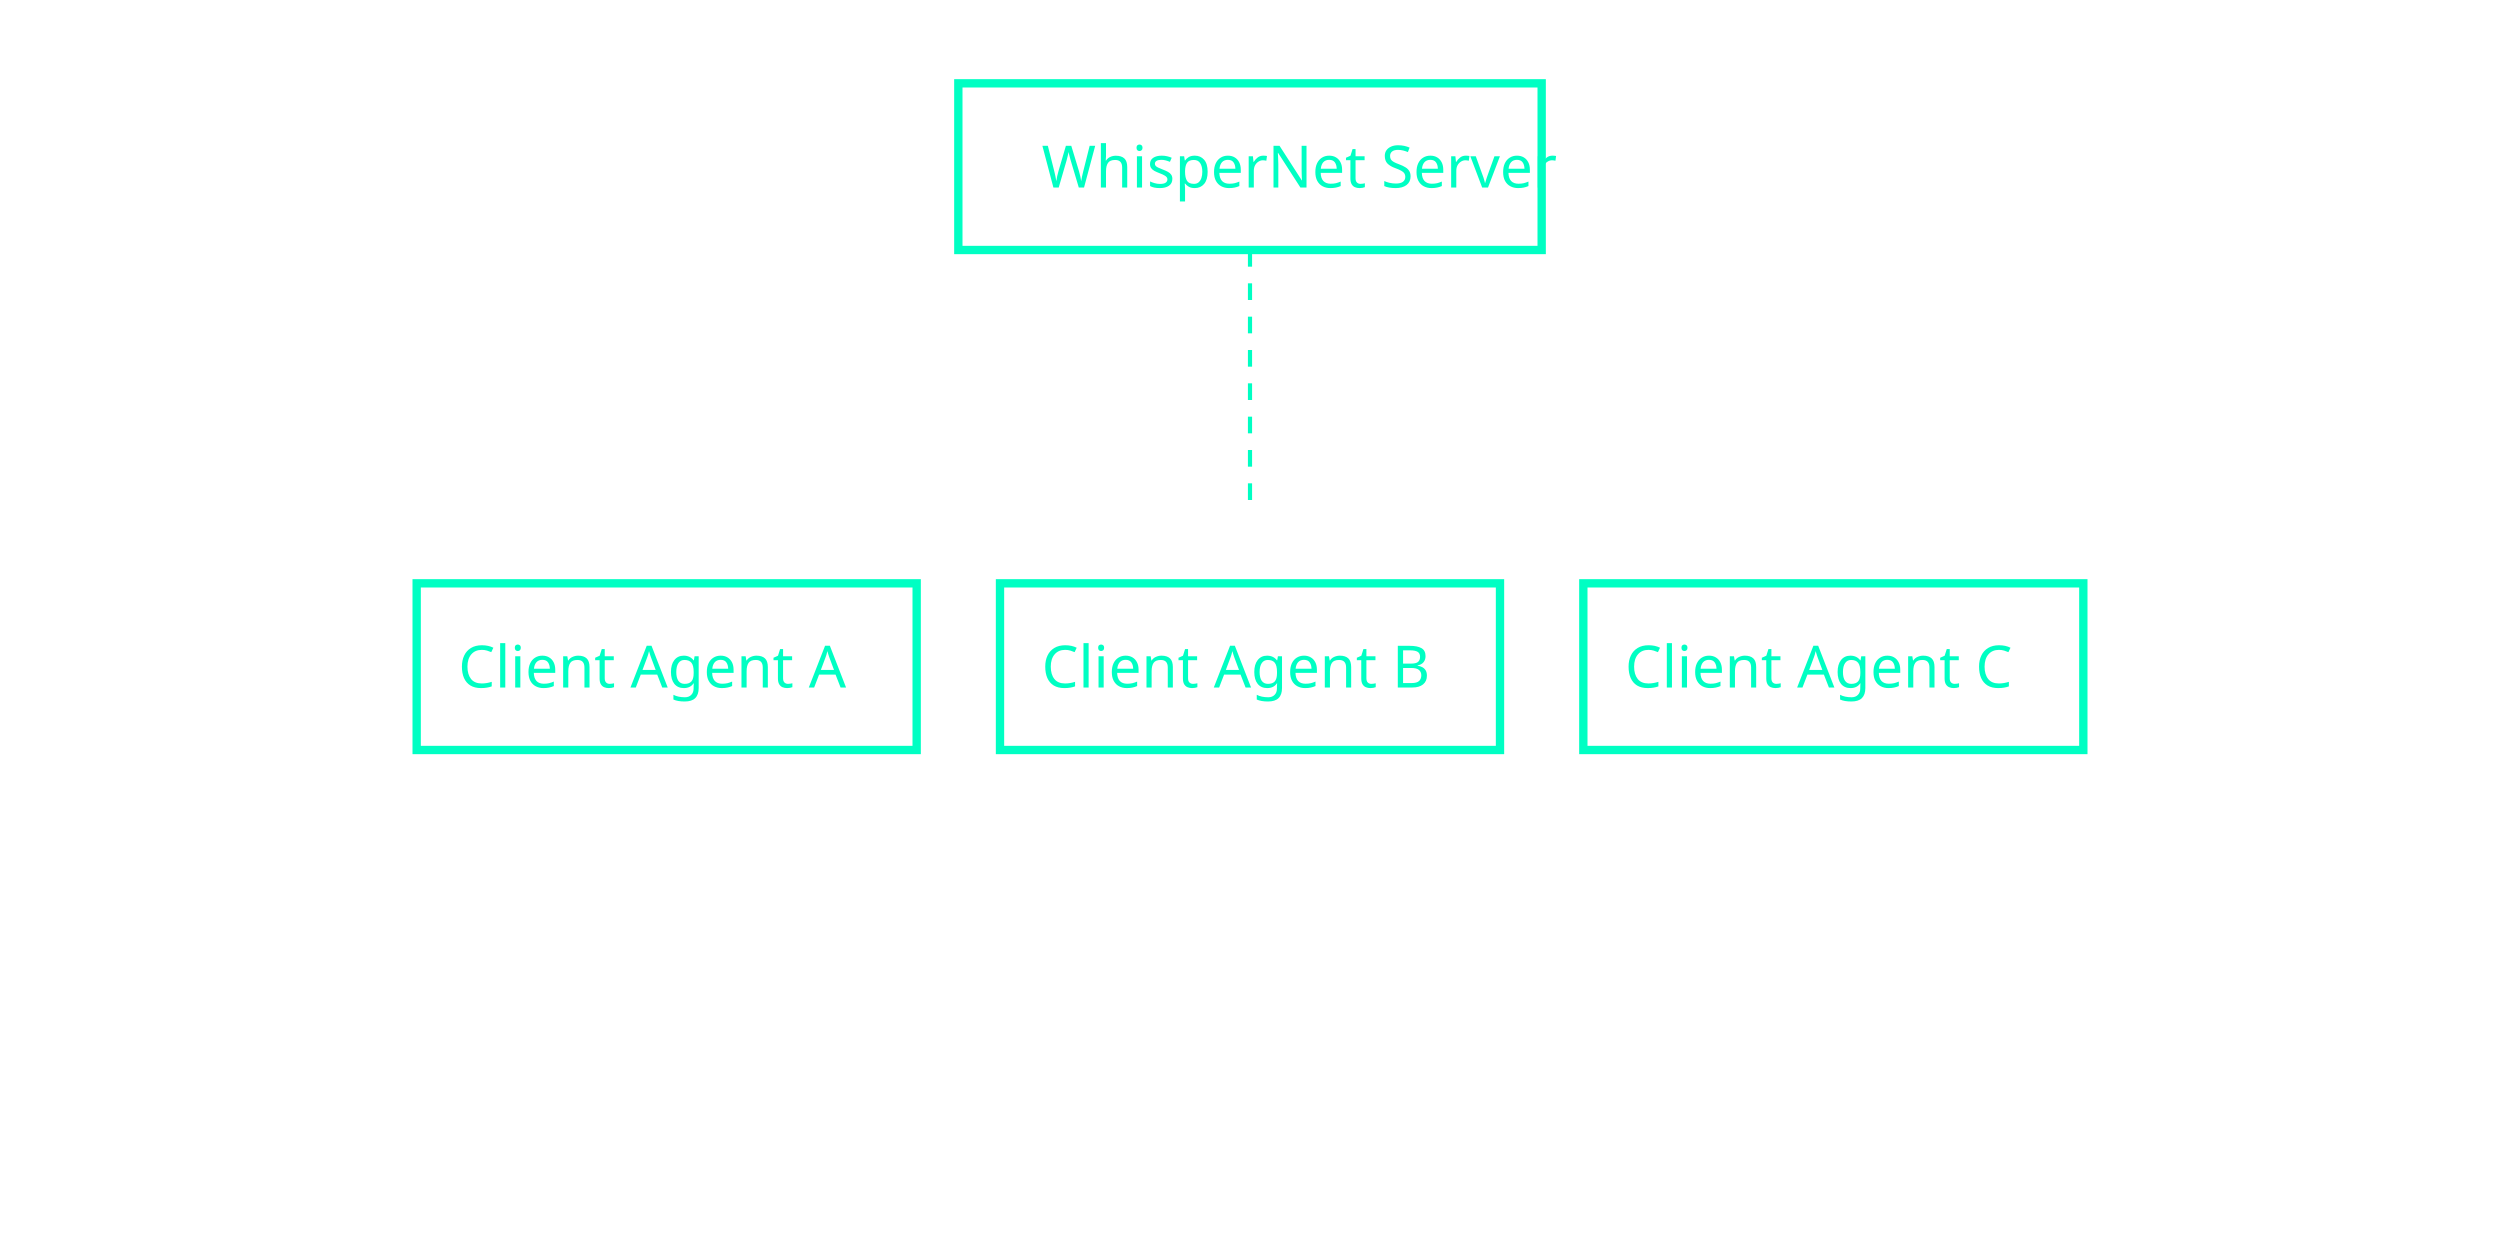
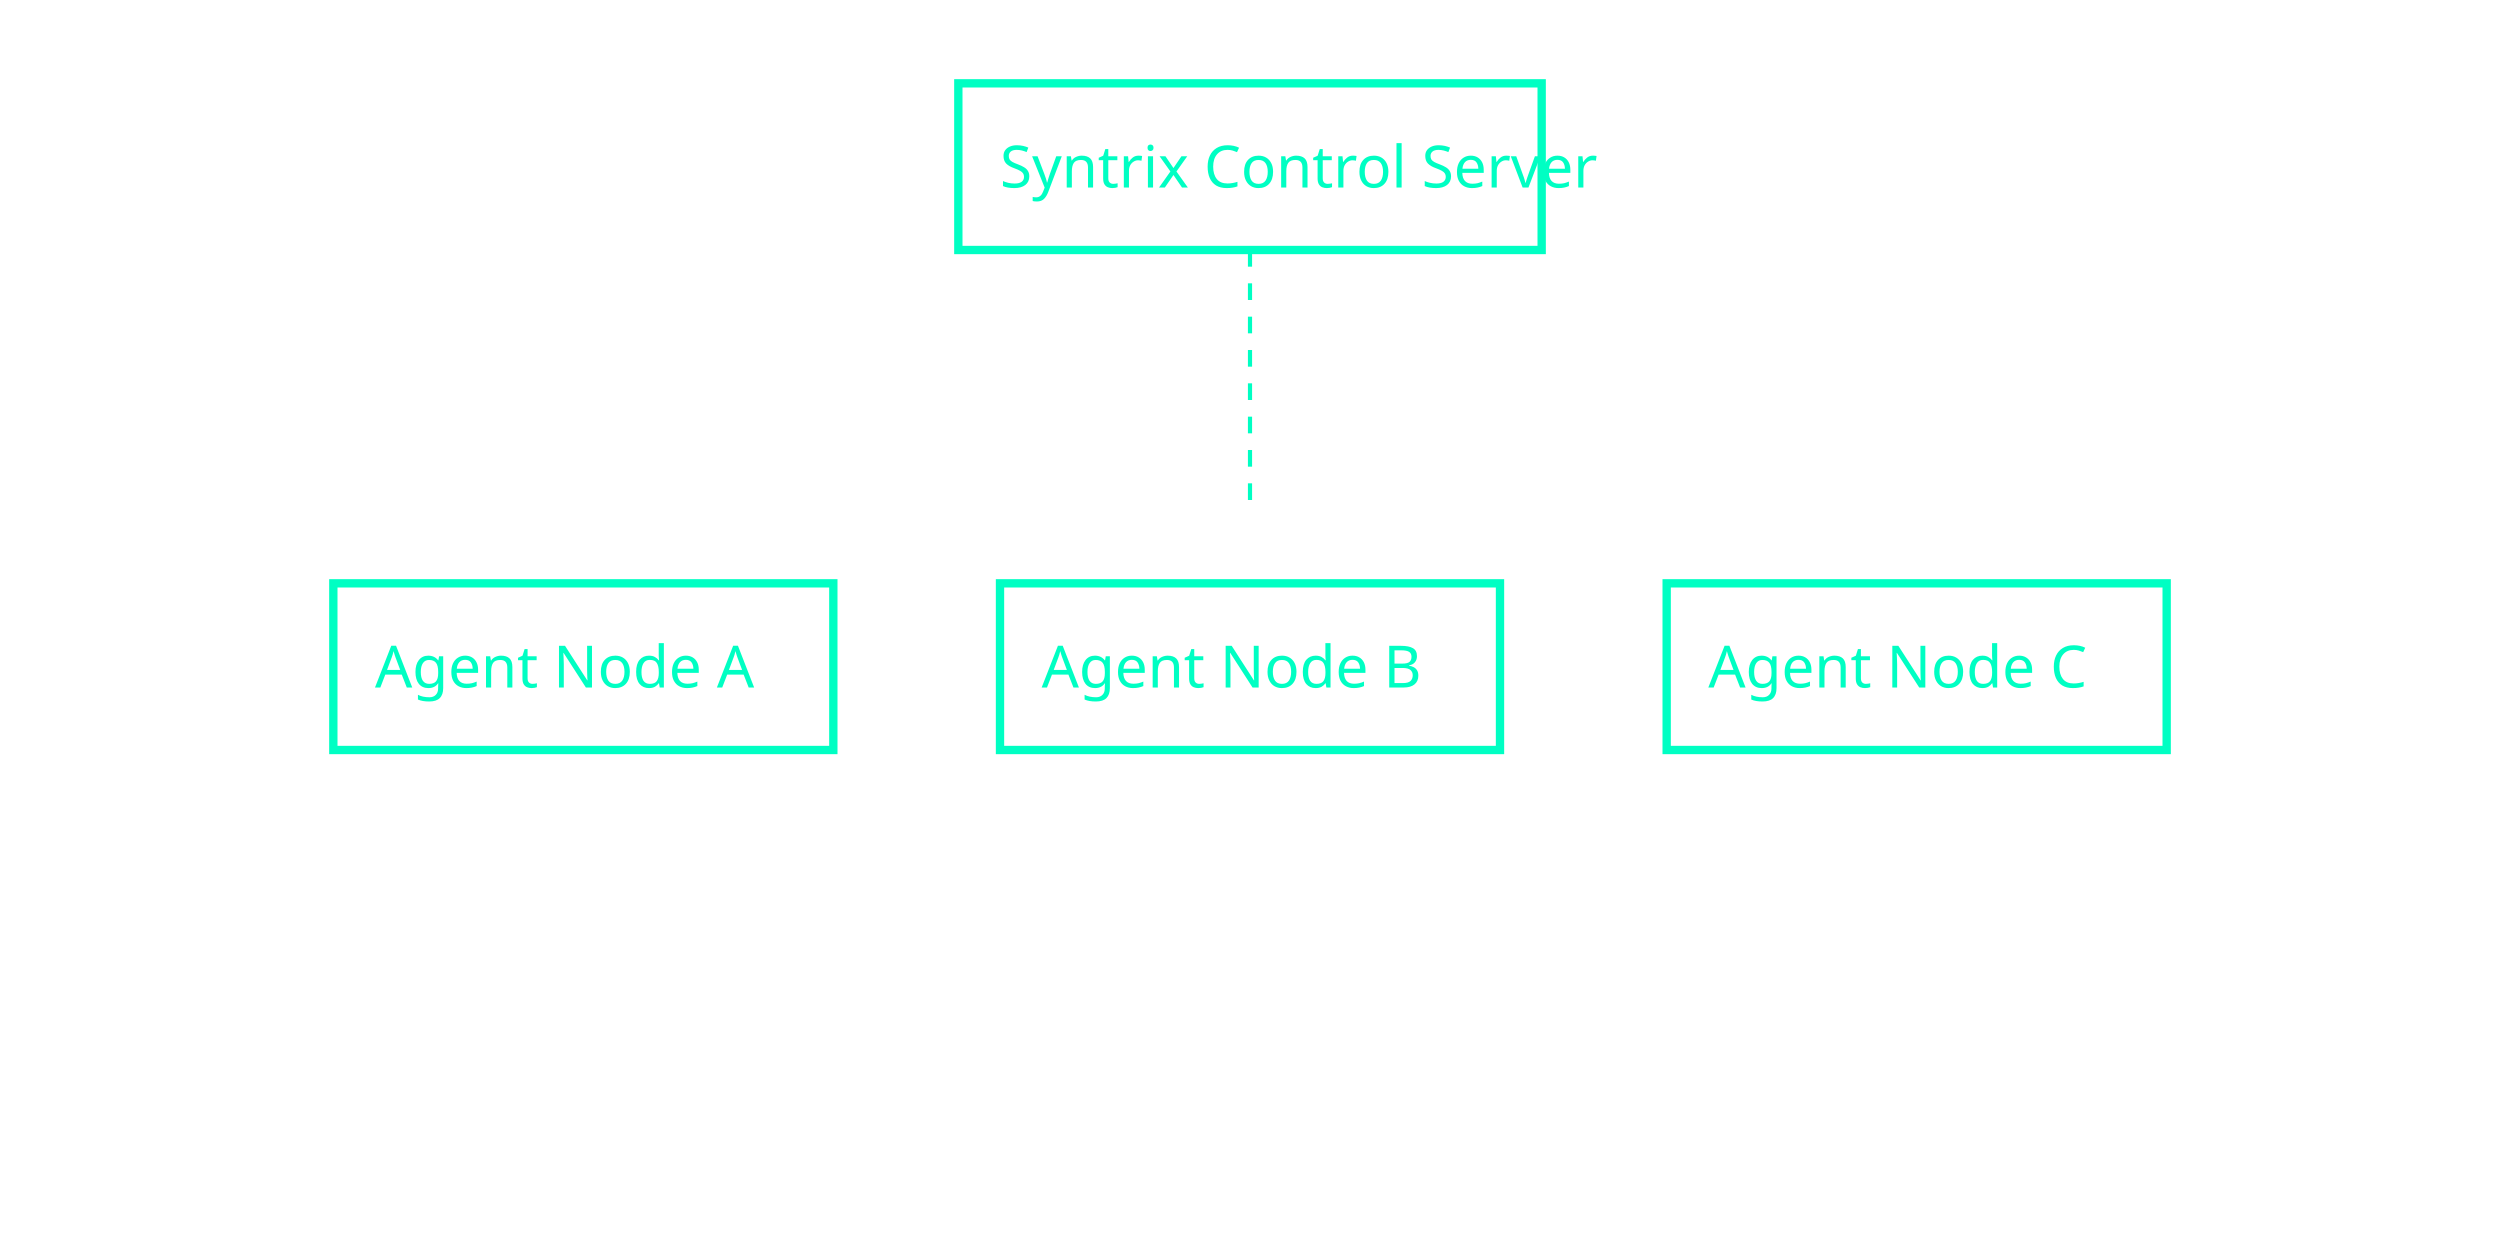
<svg xmlns="http://www.w3.org/2000/svg" width="600" height="300">
  <style>
    .label { font: 14px sans-serif; fill: #00ffc3; }
    .box { fill: none; stroke: #00ffc3; stroke-width: 2; }
  </style>
  <rect x="230" y="20" width="140" height="40" class="box" />
-   <text x="250" y="45" class="label">WhisperNet Server</text>
+   <text x="240" y="45" class="label">Syntrix Control Server</text>
  <line x1="300" y1="60" x2="300" y2="120" stroke="#00ffc3" stroke-dasharray="4" />
-   <rect x="100" y="140" width="120" height="40" class="box" />
-   <text x="110" y="165" class="label">Client Agent A</text>
+   <rect x="80" y="140" width="120" height="40" class="box" />
+   <text x="90" y="165" class="label">Agent Node A</text>
  <rect x="240" y="140" width="120" height="40" class="box" />
-   <text x="250" y="165" class="label">Client Agent B</text>
-   <rect x="380" y="140" width="120" height="40" class="box" />
-   <text x="390" y="165" class="label">Client Agent C</text>
+   <text x="250" y="165" class="label">Agent Node B</text>
+   <rect x="400" y="140" width="120" height="40" class="box" />
+   <text x="410" y="165" class="label">Agent Node C</text>
</svg>
